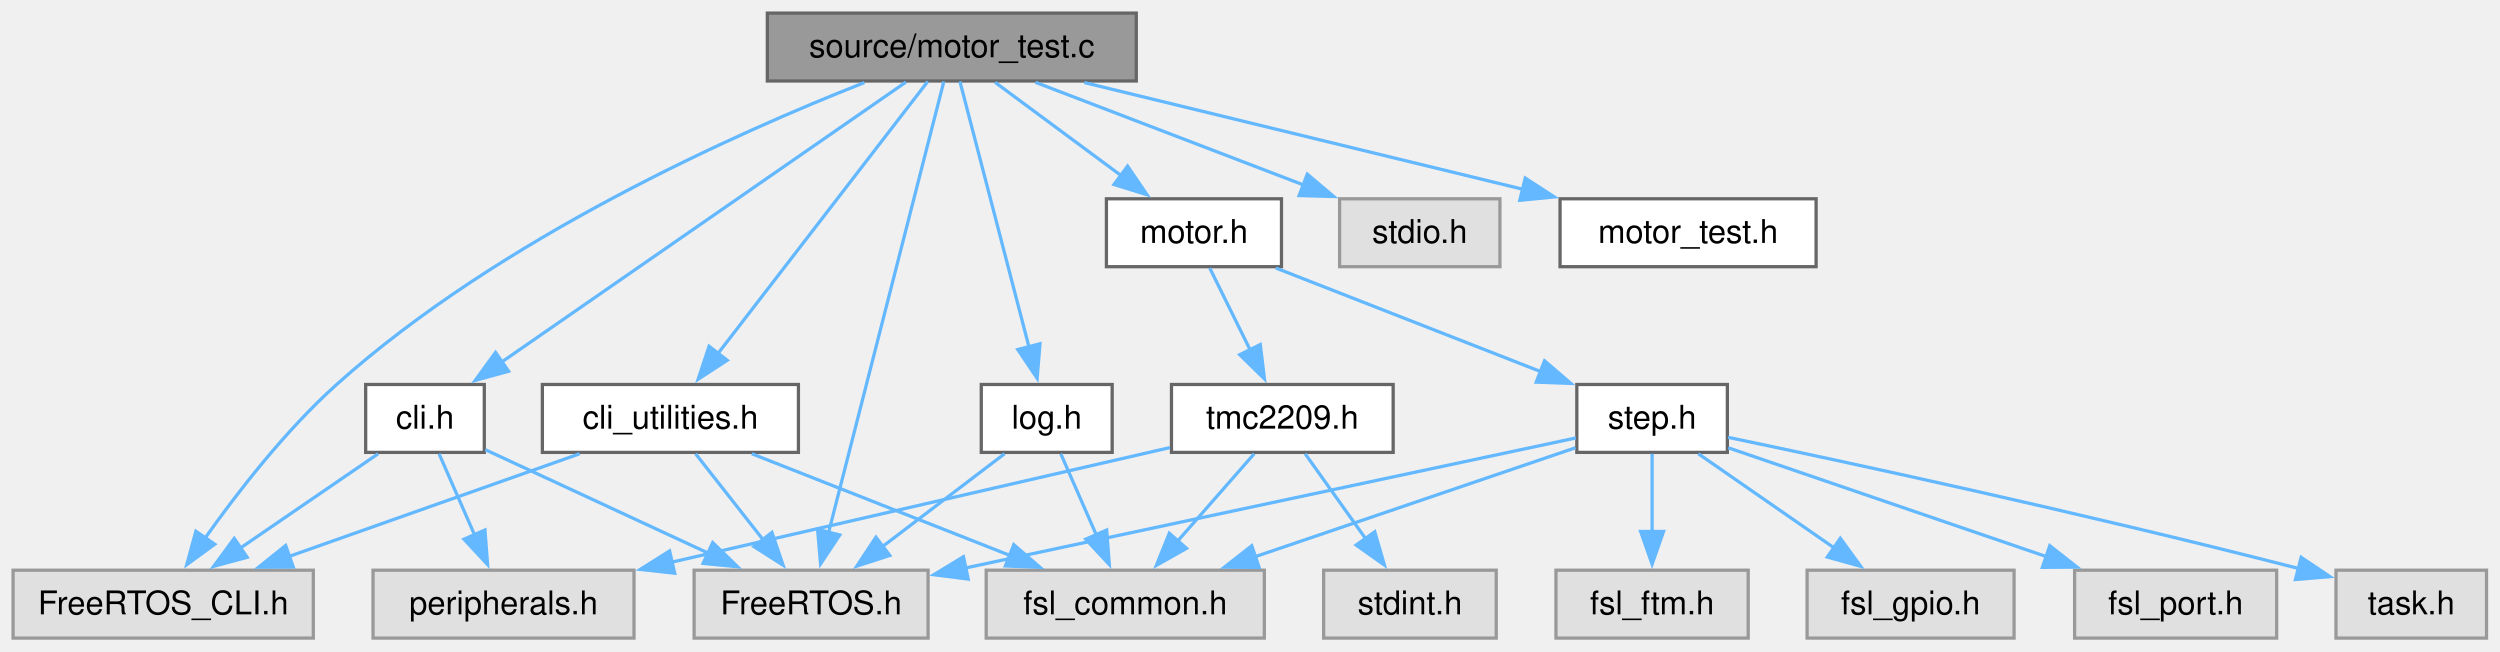
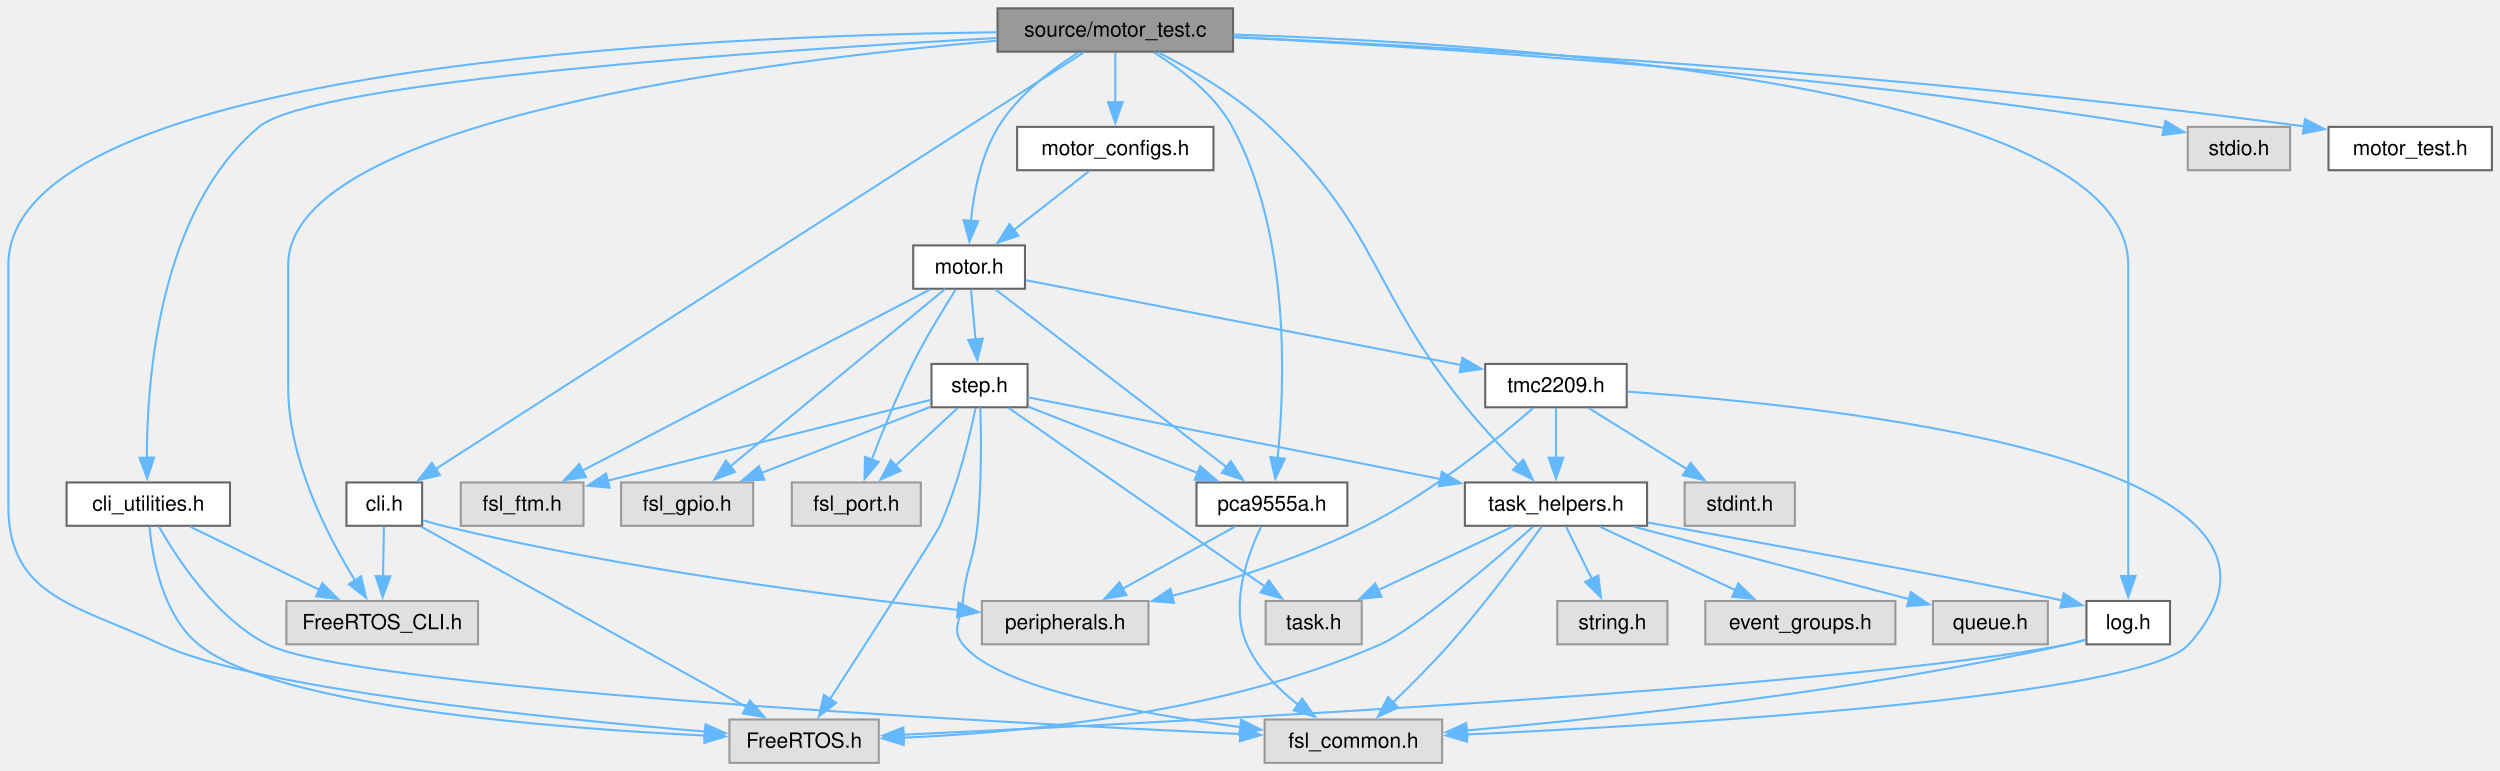
- <svg xmlns="http://www.w3.org/2000/svg" xmlns:xlink="http://www.w3.org/1999/xlink" width="764pt" height="199pt" viewBox="0.00 0.00 764.00 199.00">
-   <g id="graph0" class="graph" transform="scale(1 1) rotate(0) translate(4 195)">
+ <svg xmlns="http://www.w3.org/2000/svg" xmlns:xlink="http://www.w3.org/1999/xlink" width="1197pt" height="369pt" viewBox="0.00 0.00 1197.00 369.00">
+   <g id="graph0" class="graph" transform="scale(1 1) rotate(0) translate(4 365.25)">
    <g id="Node000001" class="node">
      <g id="a_Node000001">
        <a xlink:title=" ">
-           <polygon fill="#999999" stroke="#666666" points="343.25,-191 230.5,-191 230.5,-170.25 343.25,-170.25 343.25,-191" />
-           <text xml:space="preserve" text-anchor="middle" x="286.88" y="-177.5" font-family="Helvetica,sans-Serif" font-size="10.00">source/motor_test.c</text>
+           <polygon fill="#999999" stroke="#666666" points="586.38,-361.25 473.62,-361.25 473.62,-340.5 586.38,-340.5 586.38,-361.25" />
+           <text xml:space="preserve" text-anchor="middle" x="530" y="-347.75" font-family="Helvetica,sans-Serif" font-size="10.00">source/motor_test.c</text>
        </a>
      </g>
    </g>
    <g id="Node000002" class="node">
      <g id="a_Node000002">
        <a xlink:title=" ">
-           <polygon fill="#e0e0e0" stroke="#999999" points="279.62,-20.75 208.12,-20.75 208.12,0 279.62,0 279.62,-20.75" />
-           <text xml:space="preserve" text-anchor="middle" x="243.88" y="-7.25" font-family="Helvetica,sans-Serif" font-size="10.00">FreeRTOS.h</text>
+           <polygon fill="#e0e0e0" stroke="#999999" points="416.75,-20.75 345.25,-20.75 345.25,0 416.75,0 416.75,-20.75" />
+           <text xml:space="preserve" text-anchor="middle" x="381" y="-7.25" font-family="Helvetica,sans-Serif" font-size="10.00">FreeRTOS.h</text>
        </a>
      </g>
    </g>
    <g id="edge1_Node000001_Node000002" class="edge">
      <g id="a_edge1_Node000001_Node000002">
        <a xlink:title=" ">
-           <path fill="none" stroke="#63b8ff" d="M284.44,-170.1C277.67,-143.62 258.52,-68.68 249.16,-32.05" />
-           <polygon fill="#63b8ff" stroke="#63b8ff" points="252.63,-31.51 246.77,-22.68 245.85,-33.24 252.63,-31.51" />
+           <path fill="none" stroke="#63b8ff" d="M473.28,-349.81C336.56,-348.14 0,-334.28 0,-238.38 0,-238.38 0,-238.38 0,-122.88 0,-79.1 33.41,-75.44 73,-56.75 118.23,-35.39 259.07,-21.2 333.62,-14.97" />
+           <polygon fill="#63b8ff" stroke="#63b8ff" points="333.8,-18.47 343.48,-14.17 333.23,-11.49 333.8,-18.47" />
        </a>
      </g>
    </g>
    <g id="Node000003" class="node">
      <g id="a_Node000003">
        <a xlink:title=" ">
-           <polygon fill="#e0e0e0" stroke="#999999" points="91.75,-20.75 0,-20.75 0,0 91.75,0 91.75,-20.75" />
-           <text xml:space="preserve" text-anchor="middle" x="45.88" y="-7.25" font-family="Helvetica,sans-Serif" font-size="10.00">FreeRTOS_CLI.h</text>
+           <polygon fill="#e0e0e0" stroke="#999999" points="224.88,-77.5 133.12,-77.5 133.12,-56.75 224.88,-56.75 224.88,-77.5" />
+           <text xml:space="preserve" text-anchor="middle" x="179" y="-64" font-family="Helvetica,sans-Serif" font-size="10.00">FreeRTOS_CLI.h</text>
        </a>
      </g>
    </g>
    <g id="edge2_Node000001_Node000003" class="edge">
      <g id="a_edge2_Node000001_Node000003">
        <a xlink:title=" ">
-           <path fill="none" stroke="#63b8ff" d="M260.16,-169.77C221.36,-154.5 148.63,-122.15 98.88,-77.5 83.19,-63.43 68.47,-44.4 58.54,-30.37" />
-           <polygon fill="#63b8ff" stroke="#63b8ff" points="61.62,-28.68 53.07,-22.43 55.86,-32.65 61.62,-28.68" />
+           <path fill="none" stroke="#63b8ff" d="M473.26,-345.76C363.77,-336.26 134,-308.01 134,-238.38 134,-238.38 134,-238.38 134,-179.62 134,-145.16 152.72,-108.77 166.01,-87.28" />
+           <polygon fill="#63b8ff" stroke="#63b8ff" points="168.86,-89.31 171.34,-79.01 162.98,-85.52 168.86,-89.31" />
        </a>
      </g>
    </g>
    <g id="Node000004" class="node">
      <g id="a_Node000004">
        <a xlink:href="cli_8h.html" target="_top" xlink:title=" ">
-           <polygon fill="white" stroke="#666666" points="144,-77.5 107.75,-77.5 107.75,-56.75 144,-56.75 144,-77.5" />
-           <text xml:space="preserve" text-anchor="middle" x="125.88" y="-64" font-family="Helvetica,sans-Serif" font-size="10.00">cli.h</text>
+           <polygon fill="white" stroke="#666666" points="198.12,-134.25 161.88,-134.25 161.88,-113.5 198.12,-113.5 198.12,-134.25" />
+           <text xml:space="preserve" text-anchor="middle" x="180" y="-120.75" font-family="Helvetica,sans-Serif" font-size="10.00">cli.h</text>
        </a>
      </g>
    </g>
    <g id="edge3_Node000001_Node000004" class="edge">
      <g id="a_edge3_Node000001_Node000004">
        <a xlink:title=" ">
-           <path fill="none" stroke="#63b8ff" d="M272.87,-169.93C245.16,-150.73 183.08,-107.74 149.13,-84.23" />
-           <polygon fill="#63b8ff" stroke="#63b8ff" points="151.42,-81.56 141.21,-78.74 147.44,-87.31 151.42,-81.56" />
+           <path fill="none" stroke="#63b8ff" d="M514.96,-340.21C460.33,-305.08 272.01,-184.03 204.41,-140.56" />
+           <polygon fill="#63b8ff" stroke="#63b8ff" points="206.56,-137.79 196.26,-135.33 202.78,-143.68 206.56,-137.79" />
        </a>
      </g>
    </g>
    <g id="Node000006" class="node">
      <g id="a_Node000006">
        <a xlink:href="cli__utilities_8h.html" target="_top" xlink:title=" ">
-           <polygon fill="white" stroke="#666666" points="240,-77.5 161.75,-77.5 161.75,-56.75 240,-56.75 240,-77.5" />
-           <text xml:space="preserve" text-anchor="middle" x="200.88" y="-64" font-family="Helvetica,sans-Serif" font-size="10.00">cli_utilities.h</text>
+           <polygon fill="white" stroke="#666666" points="106.12,-134.25 27.88,-134.25 27.88,-113.5 106.12,-113.5 106.12,-134.25" />
+           <text xml:space="preserve" text-anchor="middle" x="67" y="-120.75" font-family="Helvetica,sans-Serif" font-size="10.00">cli_utilities.h</text>
        </a>
      </g>
    </g>
    <g id="edge7_Node000001_Node000006" class="edge">
      <g id="a_edge7_Node000001_Node000006">
        <a xlink:title=" ">
-           <path fill="none" stroke="#63b8ff" d="M279.54,-170.12C265.33,-151.7 233.82,-110.84 215.28,-86.8" />
-           <polygon fill="#63b8ff" stroke="#63b8ff" points="218.24,-84.9 209.36,-79.12 212.69,-89.18 218.24,-84.9" />
+           <path fill="none" stroke="#63b8ff" d="M473.37,-347.06C367.21,-341.28 146.56,-326.74 120,-304.5 72.4,-264.64 66.32,-184.31 66.31,-146.05" />
+           <polygon fill="#63b8ff" stroke="#63b8ff" points="69.8,-146.18 66.46,-136.13 62.81,-146.07 69.8,-146.18" />
        </a>
      </g>
    </g>
    <g id="Node000008" class="node">
      <g id="a_Node000008">
        <a xlink:href="log_8h.html" target="_top" xlink:title=" ">
-           <polygon fill="white" stroke="#666666" points="335.88,-77.5 295.88,-77.5 295.88,-56.75 335.88,-56.75 335.88,-77.5" />
-           <text xml:space="preserve" text-anchor="middle" x="315.88" y="-64" font-family="Helvetica,sans-Serif" font-size="10.00">log.h</text>
+           <polygon fill="white" stroke="#666666" points="1035,-77.5 995,-77.5 995,-56.75 1035,-56.75 1035,-77.5" />
+           <text xml:space="preserve" text-anchor="middle" x="1015" y="-64" font-family="Helvetica,sans-Serif" font-size="10.00">log.h</text>
        </a>
      </g>
    </g>
    <g id="edge11_Node000001_Node000008" class="edge">
      <g id="a_edge11_Node000001_Node000008">
        <a xlink:title=" ">
-           <path fill="none" stroke="#63b8ff" d="M289.35,-170.12C294.01,-152.19 304.2,-113 310.51,-88.76" />
-           <polygon fill="#63b8ff" stroke="#63b8ff" points="313.82,-89.95 312.95,-79.39 307.04,-88.19 313.82,-89.95" />
+           <path fill="none" stroke="#63b8ff" d="M586.58,-348.7C714.52,-344.52 1015,-325.42 1015,-238.38 1015,-238.38 1015,-238.38 1015,-179.62 1015,-148.23 1015,-111.87 1015,-89.43" />
+           <polygon fill="#63b8ff" stroke="#63b8ff" points="1018.5,-89.48 1015,-79.48 1011.5,-89.48 1018.5,-89.48" />
        </a>
      </g>
    </g>
    <g id="Node000009" class="node">
      <g id="a_Node000009">
        <a xlink:title=" ">
-           <polygon fill="#e0e0e0" stroke="#999999" points="454.38,-134.25 405.38,-134.25 405.38,-113.5 454.38,-113.5 454.38,-134.25" />
-           <text xml:space="preserve" text-anchor="middle" x="429.88" y="-120.75" font-family="Helvetica,sans-Serif" font-size="10.00">stdio.h</text>
+           <polygon fill="#e0e0e0" stroke="#999999" points="1092.5,-304.5 1043.5,-304.5 1043.5,-283.75 1092.5,-283.75 1092.5,-304.5" />
+           <text xml:space="preserve" text-anchor="middle" x="1068" y="-291" font-family="Helvetica,sans-Serif" font-size="10.00">stdio.h</text>
        </a>
      </g>
    </g>
    <g id="edge14_Node000001_Node000009" class="edge">
      <g id="a_edge14_Node000001_Node000009">
        <a xlink:title=" ">
-           <path fill="none" stroke="#63b8ff" d="M312.44,-169.84C335.25,-161.1 368.89,-148.23 394.32,-138.49" />
-           <polygon fill="#63b8ff" stroke="#63b8ff" points="395.51,-141.78 403.6,-134.94 393.01,-135.24 395.51,-141.78" />
+           <path fill="none" stroke="#63b8ff" d="M586.84,-347.4C679.81,-342.74 870,-330.7 1029,-304.5 1030.02,-304.33 1031.06,-304.15 1032.1,-303.96" />
+           <polygon fill="#63b8ff" stroke="#63b8ff" points="1032.79,-307.39 1041.87,-301.93 1031.37,-300.54 1032.79,-307.39" />
        </a>
      </g>
    </g>
    <g id="Node000010" class="node">
      <g id="a_Node000010">
        <a xlink:href="motor_8h.html" target="_top" xlink:title=" ">
-           <polygon fill="white" stroke="#666666" points="387.62,-134.25 334.12,-134.25 334.12,-113.5 387.62,-113.5 387.62,-134.25" />
-           <text xml:space="preserve" text-anchor="middle" x="360.88" y="-120.75" font-family="Helvetica,sans-Serif" font-size="10.00">motor.h</text>
+           <polygon fill="white" stroke="#666666" points="486.75,-247.75 433.25,-247.75 433.25,-227 486.75,-227 486.75,-247.75" />
+           <text xml:space="preserve" text-anchor="middle" x="460" y="-234.25" font-family="Helvetica,sans-Serif" font-size="10.00">motor.h</text>
        </a>
      </g>
    </g>
    <g id="edge15_Node000001_Node000010" class="edge">
      <g id="a_edge15_Node000001_Node000010">
        <a xlink:title=" ">
-           <path fill="none" stroke="#63b8ff" d="M300.1,-169.84C310.84,-161.9 326.2,-150.53 338.79,-141.21" />
-           <polygon fill="#63b8ff" stroke="#63b8ff" points="340.59,-144.24 346.54,-135.48 336.42,-138.61 340.59,-144.24" />
-         </a>
-       </g>
-     </g>
-     <g id="Node000018" class="node">
-       <g id="a_Node000018">
+           <path fill="none" stroke="#63b8ff" d="M512.36,-340.08C499.72,-332.13 483.34,-319.76 474,-304.5 465.65,-290.86 462.22,-273 460.84,-259.28" />
+           <polygon fill="#63b8ff" stroke="#63b8ff" points="464.36,-259.33 460.17,-249.6 457.37,-259.82 464.36,-259.33" />
+         </a>
+       </g>
+     </g>
+     <g id="Node000016" class="node">
+       <g id="a_Node000016">
+         <a xlink:href="task__helpers_8h.html" target="_top" xlink:title=" ">
+           <polygon fill="white" stroke="#666666" points="784.62,-134.25 697.38,-134.25 697.38,-113.5 784.62,-113.5 784.62,-134.25" />
+           <text xml:space="preserve" text-anchor="middle" x="741" y="-120.75" font-family="Helvetica,sans-Serif" font-size="10.00">task_helpers.h</text>
+         </a>
+       </g>
+     </g>
+     <g id="edge44_Node000001_Node000016" class="edge">
+       <g id="a_edge44_Node000001_Node000016">
+         <a xlink:title=" ">
+           <path fill="none" stroke="#63b8ff" d="M550.7,-340.13C566.46,-332.04 588.09,-319.47 604,-304.5 657.05,-254.58 651.93,-226.67 698,-170.25 705.76,-160.74 715.06,-150.78 723.02,-142.62" />
+           <polygon fill="#63b8ff" stroke="#63b8ff" points="725.37,-145.22 729.93,-135.65 720.4,-140.29 725.37,-145.22" />
+         </a>
+       </g>
+     </g>
+     <g id="Node000020" class="node">
+       <g id="a_Node000020">
+         <a xlink:href="pca9555a_8h.html" target="_top" xlink:title=" ">
+           <polygon fill="white" stroke="#666666" points="641.12,-134.25 568.88,-134.25 568.88,-113.5 641.12,-113.5 641.12,-134.25" />
+           <text xml:space="preserve" text-anchor="middle" x="605" y="-120.75" font-family="Helvetica,sans-Serif" font-size="10.00">pca9555a.h</text>
+         </a>
+       </g>
+     </g>
+     <g id="edge45_Node000001_Node000020" class="edge">
+       <g id="a_edge45_Node000001_Node000020">
+         <a xlink:title=" ">
+           <path fill="none" stroke="#63b8ff" d="M548.65,-340.02C561.45,-332.19 577.58,-320 586,-304.5 614,-252.96 611.23,-180.85 607.7,-145.74" />
+           <polygon fill="#63b8ff" stroke="#63b8ff" points="611.21,-145.63 606.6,-136.09 604.26,-146.42 611.21,-145.63" />
+         </a>
+       </g>
+     </g>
+     <g id="Node000023" class="node">
+       <g id="a_Node000023">
        <a xlink:href="motor__test_8h.html" target="_top" xlink:title=" ">
-           <polygon fill="white" stroke="#666666" points="551,-134.25 472.75,-134.25 472.75,-113.5 551,-113.5 551,-134.25" />
-           <text xml:space="preserve" text-anchor="middle" x="511.88" y="-120.75" font-family="Helvetica,sans-Serif" font-size="10.00">motor_test.h</text>
-         </a>
-       </g>
-     </g>
-     <g id="edge27_Node000001_Node000018" class="edge">
-       <g id="a_edge27_Node000001_Node000018">
-         <a xlink:title=" ">
-           <path fill="none" stroke="#63b8ff" d="M327.36,-169.77C364.95,-160.63 421.03,-146.98 461.5,-137.13" />
-           <polygon fill="#63b8ff" stroke="#63b8ff" points="462.11,-140.59 471,-134.82 460.45,-133.79 462.11,-140.59" />
+           <polygon fill="white" stroke="#666666" points="1189.12,-304.5 1110.88,-304.5 1110.88,-283.75 1189.12,-283.75 1189.12,-304.5" />
+           <text xml:space="preserve" text-anchor="middle" x="1150" y="-291" font-family="Helvetica,sans-Serif" font-size="10.00">motor_test.h</text>
+         </a>
+       </g>
+     </g>
+     <g id="edge43_Node000001_Node000023" class="edge">
+       <g id="a_edge43_Node000001_Node000023">
+         <a xlink:title=" ">
+           <path fill="none" stroke="#63b8ff" d="M586.65,-347.52C687.67,-342.85 905.72,-330.68 1099.26,-304.73" />
+           <polygon fill="#63b8ff" stroke="#63b8ff" points="1099.57,-308.23 1109.01,-303.41 1098.63,-301.29 1099.57,-308.23" />
+         </a>
+       </g>
+     </g>
+     <g id="Node000024" class="node">
+       <g id="a_Node000024">
+         <a xlink:href="motor__configs_8h.html" target="_top" xlink:title=" ">
+           <polygon fill="white" stroke="#666666" points="577,-304.5 483,-304.5 483,-283.75 577,-283.75 577,-304.5" />
+           <text xml:space="preserve" text-anchor="middle" x="530" y="-291" font-family="Helvetica,sans-Serif" font-size="10.00">motor_configs.h</text>
+         </a>
+       </g>
+     </g>
+     <g id="edge46_Node000001_Node000024" class="edge">
+       <g id="a_edge46_Node000001_Node000024">
+         <a xlink:title=" ">
+           <path fill="none" stroke="#63b8ff" d="M530,-340.09C530,-333.47 530,-324.47 530,-316.27" />
+           <polygon fill="#63b8ff" stroke="#63b8ff" points="533.5,-316.34 530,-306.34 526.5,-316.34 533.5,-316.34" />
        </a>
      </g>
    </g>
    <g id="edge4_Node000004_Node000002" class="edge">
      <g id="a_edge4_Node000004_Node000002">
        <a xlink:title=" ">
-           <path fill="none" stroke="#63b8ff" d="M144.31,-57.57C162.5,-49.13 190.66,-36.07 212.39,-25.98" />
-           <polygon fill="#63b8ff" stroke="#63b8ff" points="213.81,-29.18 221.41,-21.8 210.86,-22.83 213.81,-29.18" />
+           <path fill="none" stroke="#63b8ff" d="M197.49,-113.18C232.53,-93.74 311.59,-49.88 353.58,-26.58" />
+           <polygon fill="#63b8ff" stroke="#63b8ff" points="355.04,-29.78 362.09,-21.87 351.65,-23.66 355.04,-29.78" />
        </a>
      </g>
    </g>
    <g id="edge5_Node000004_Node000003" class="edge">
      <g id="a_edge5_Node000004_Node000003">
        <a xlink:title=" ">
-           <path fill="none" stroke="#63b8ff" d="M111.57,-56.34C99.86,-48.32 83.04,-36.81 69.35,-27.44" />
-           <polygon fill="#63b8ff" stroke="#63b8ff" points="71.53,-24.69 61.3,-21.93 67.58,-30.47 71.53,-24.69" />
+           <path fill="none" stroke="#63b8ff" d="M179.82,-113.09C179.7,-106.47 179.54,-97.47 179.39,-89.27" />
+           <polygon fill="#63b8ff" stroke="#63b8ff" points="182.89,-89.28 179.2,-79.34 175.89,-89.4 182.89,-89.28" />
        </a>
      </g>
    </g>
    <g id="Node000005" class="node">
      <g id="a_Node000005">
        <a xlink:title=" ">
-           <polygon fill="#e0e0e0" stroke="#999999" points="189.75,-20.75 110,-20.75 110,0 189.75,0 189.75,-20.75" />
-           <text xml:space="preserve" text-anchor="middle" x="149.88" y="-7.25" font-family="Helvetica,sans-Serif" font-size="10.00">peripherals.h</text>
+           <polygon fill="#e0e0e0" stroke="#999999" points="545.88,-77.5 466.12,-77.5 466.12,-56.75 545.88,-56.75 545.88,-77.5" />
+           <text xml:space="preserve" text-anchor="middle" x="506" y="-64" font-family="Helvetica,sans-Serif" font-size="10.00">peripherals.h</text>
        </a>
      </g>
    </g>
    <g id="edge6_Node000004_Node000005" class="edge">
      <g id="a_edge6_Node000004_Node000005">
        <a xlink:title=" ">
-           <path fill="none" stroke="#63b8ff" d="M130.17,-56.34C133.2,-49.41 137.38,-39.87 141.11,-31.36" />
-           <polygon fill="#63b8ff" stroke="#63b8ff" points="144.2,-33.03 145.01,-22.46 137.79,-30.22 144.2,-33.03" />
+           <path fill="none" stroke="#63b8ff" d="M198.55,-116.17C201.68,-115.18 204.91,-114.25 208,-113.5 293.36,-92.87 394.86,-79.79 454.66,-73.23" />
+           <polygon fill="#63b8ff" stroke="#63b8ff" points="454.98,-76.71 464.55,-72.16 454.23,-69.75 454.98,-76.71" />
        </a>
      </g>
    </g>
    <g id="edge8_Node000006_Node000002" class="edge">
      <g id="a_edge8_Node000006_Node000002">
        <a xlink:title=" ">
-           <path fill="none" stroke="#63b8ff" d="M208.56,-56.34C214.31,-49.02 222.34,-38.79 229.29,-29.94" />
-           <polygon fill="#63b8ff" stroke="#63b8ff" points="231.9,-32.3 235.32,-22.27 226.39,-27.97 231.9,-32.3" />
+           <path fill="none" stroke="#63b8ff" d="M67.56,-113.04C68.95,-98.34 73.84,-70.88 91,-56.75 127.22,-26.92 261.39,-16.53 333.85,-13.04" />
+           <polygon fill="#63b8ff" stroke="#63b8ff" points="333.58,-16.56 343.41,-12.61 333.26,-9.57 333.58,-16.56" />
        </a>
      </g>
    </g>
    <g id="edge9_Node000006_Node000003" class="edge">
      <g id="a_edge9_Node000006_Node000003">
        <a xlink:title=" ">
-           <path fill="none" stroke="#63b8ff" d="M173.16,-56.34C148.44,-47.61 112,-34.73 84.44,-25" />
-           <polygon fill="#63b8ff" stroke="#63b8ff" points="85.63,-21.71 75.03,-21.67 83.3,-28.31 85.63,-21.71" />
+           <path fill="none" stroke="#63b8ff" d="M87.02,-113.09C104.22,-104.68 129.28,-92.43 148.9,-82.84" />
+           <polygon fill="#63b8ff" stroke="#63b8ff" points="150.34,-86.03 157.79,-78.49 147.27,-79.74 150.34,-86.03" />
        </a>
      </g>
    </g>
    <g id="Node000007" class="node">
      <g id="a_Node000007">
        <a xlink:title=" ">
-           <polygon fill="#e0e0e0" stroke="#999999" points="382.38,-20.75 297.38,-20.75 297.38,0 382.38,0 382.38,-20.75" />
-           <text xml:space="preserve" text-anchor="middle" x="339.88" y="-7.25" font-family="Helvetica,sans-Serif" font-size="10.00">fsl_common.h</text>
+           <polygon fill="#e0e0e0" stroke="#999999" points="686.5,-20.75 601.5,-20.75 601.5,0 686.5,0 686.5,-20.75" />
+           <text xml:space="preserve" text-anchor="middle" x="644" y="-7.25" font-family="Helvetica,sans-Serif" font-size="10.00">fsl_common.h</text>
        </a>
      </g>
    </g>
    <g id="edge10_Node000006_Node000007" class="edge">
      <g id="a_edge10_Node000006_Node000007">
        <a xlink:title=" ">
-           <path fill="none" stroke="#63b8ff" d="M225.73,-56.34C247.76,-47.66 280.19,-34.88 304.86,-25.17" />
-           <polygon fill="#63b8ff" stroke="#63b8ff" points="305.81,-28.55 313.83,-21.63 303.24,-22.04 305.81,-28.55" />
+           <path fill="none" stroke="#63b8ff" d="M72.1,-113.14C80.59,-98.06 99.18,-69.46 124,-56.75 164.77,-35.87 465.51,-19.67 590.13,-13.78" />
+           <polygon fill="#63b8ff" stroke="#63b8ff" points="589.94,-17.29 599.77,-13.33 589.61,-10.3 589.94,-17.29" />
        </a>
      </g>
    </g>
    <g id="edge12_Node000008_Node000002" class="edge">
      <g id="a_edge12_Node000008_Node000002">
        <a xlink:title=" ">
-           <path fill="none" stroke="#63b8ff" d="M303,-56.34C292.66,-48.47 277.91,-37.25 265.72,-27.99" />
-           <polygon fill="#63b8ff" stroke="#63b8ff" points="267.92,-25.26 257.84,-21.99 263.68,-30.83 267.92,-25.26" />
+           <path fill="none" stroke="#63b8ff" d="M994.56,-58.85C991.72,-58.04 988.8,-57.3 986,-56.75 879.36,-35.82 551.57,-19.15 428.42,-13.47" />
+           <polygon fill="#63b8ff" stroke="#63b8ff" points="428.82,-9.99 418.67,-13.03 428.5,-16.98 428.82,-9.99" />
        </a>
      </g>
    </g>
    <g id="edge13_Node000008_Node000007" class="edge">
      <g id="a_edge13_Node000008_Node000007">
        <a xlink:title=" ">
-           <path fill="none" stroke="#63b8ff" d="M320.17,-56.34C323.2,-49.41 327.38,-39.87 331.11,-31.36" />
-           <polygon fill="#63b8ff" stroke="#63b8ff" points="334.2,-33.03 335.01,-22.46 327.79,-30.22 334.2,-33.03" />
+           <path fill="none" stroke="#63b8ff" d="M994.53,-59C991.69,-58.16 988.79,-57.38 986,-56.75 885.63,-34.06 765.94,-21.39 698.07,-15.51" />
+           <polygon fill="#63b8ff" stroke="#63b8ff" points="698.59,-12.04 688.33,-14.68 698,-19.02 698.59,-12.04" />
        </a>
      </g>
    </g>
    <g id="Node000011" class="node">
      <g id="a_Node000011">
        <a xlink:href="step_8h.html" target="_top" xlink:title=" ">
-           <polygon fill="white" stroke="#666666" points="523.88,-77.5 477.88,-77.5 477.88,-56.75 523.88,-56.75 523.88,-77.5" />
-           <text xml:space="preserve" text-anchor="middle" x="500.88" y="-64" font-family="Helvetica,sans-Serif" font-size="10.00">step.h</text>
+           <polygon fill="white" stroke="#666666" points="488,-191 442,-191 442,-170.25 488,-170.25 488,-191" />
+           <text xml:space="preserve" text-anchor="middle" x="465" y="-177.5" font-family="Helvetica,sans-Serif" font-size="10.00">step.h</text>
        </a>
      </g>
    </g>
    <g id="edge16_Node000010_Node000011" class="edge">
      <g id="a_edge16_Node000010_Node000011">
        <a xlink:title=" ">
-           <path fill="none" stroke="#63b8ff" d="M385.9,-113.09C408.51,-104.25 441.98,-91.16 466.98,-81.38" />
-           <polygon fill="#63b8ff" stroke="#63b8ff" points="468.01,-84.74 476.05,-77.83 465.46,-78.22 468.01,-84.74" />
-         </a>
-       </g>
-     </g>
-     <g id="Node000016" class="node">
-       <g id="a_Node000016">
+           <path fill="none" stroke="#63b8ff" d="M460.89,-226.59C461.5,-219.97 462.32,-210.97 463.07,-202.77" />
+           <polygon fill="#63b8ff" stroke="#63b8ff" points="466.55,-203.11 463.98,-192.84 459.58,-202.48 466.55,-203.11" />
+         </a>
+       </g>
+     </g>
+     <g id="Node000013" class="node">
+       <g id="a_Node000013">
+         <a xlink:title=" ">
+           <polygon fill="#e0e0e0" stroke="#999999" points="275.38,-134.25 216.62,-134.25 216.62,-113.5 275.38,-113.5 275.38,-134.25" />
+           <text xml:space="preserve" text-anchor="middle" x="246" y="-120.75" font-family="Helvetica,sans-Serif" font-size="10.00">fsl_ftm.h</text>
+         </a>
+       </g>
+     </g>
+     <g id="edge39_Node000010_Node000013" class="edge">
+       <g id="a_edge39_Node000010_Node000013">
+         <a xlink:title=" ">
+           <path fill="none" stroke="#63b8ff" d="M441.38,-226.68C403.99,-207.19 319.54,-163.19 274.91,-139.94" />
+           <polygon fill="#63b8ff" stroke="#63b8ff" points="276.55,-136.85 266.07,-135.33 273.32,-143.06 276.55,-136.85" />
+         </a>
+       </g>
+     </g>
+     <g id="Node000014" class="node">
+       <g id="a_Node000014">
+         <a xlink:title=" ">
+           <polygon fill="#e0e0e0" stroke="#999999" points="356.62,-134.25 293.38,-134.25 293.38,-113.5 356.62,-113.5 356.62,-134.25" />
+           <text xml:space="preserve" text-anchor="middle" x="325" y="-120.75" font-family="Helvetica,sans-Serif" font-size="10.00">fsl_gpio.h</text>
+         </a>
+       </g>
+     </g>
+     <g id="edge40_Node000010_Node000014" class="edge">
+       <g id="a_edge40_Node000010_Node000014">
+         <a xlink:title=" ">
+           <path fill="none" stroke="#63b8ff" d="M448.49,-226.87C425.69,-208.04 374.5,-165.76 345.7,-141.97" />
+           <polygon fill="#63b8ff" stroke="#63b8ff" points="347.97,-139.31 338.03,-135.64 343.51,-144.71 347.97,-139.31" />
+         </a>
+       </g>
+     </g>
+     <g id="Node000015" class="node">
+       <g id="a_Node000015">
+         <a xlink:title=" ">
+           <polygon fill="#e0e0e0" stroke="#999999" points="436.88,-134.25 375.12,-134.25 375.12,-113.5 436.88,-113.5 436.88,-134.25" />
+           <text xml:space="preserve" text-anchor="middle" x="406" y="-120.75" font-family="Helvetica,sans-Serif" font-size="10.00">fsl_port.h</text>
+         </a>
+       </g>
+     </g>
+     <g id="edge41_Node000010_Node000015" class="edge">
+       <g id="a_edge41_Node000010_Node000015">
+         <a xlink:title=" ">
+           <path fill="none" stroke="#63b8ff" d="M453.55,-226.52C447.79,-217.49 439.3,-203.64 433,-191 425.55,-176.04 418.46,-158.51 413.42,-145.26" />
+           <polygon fill="#63b8ff" stroke="#63b8ff" points="416.71,-144.06 409.94,-135.91 410.15,-146.5 416.71,-144.06" />
+         </a>
+       </g>
+     </g>
+     <g id="edge42_Node000010_Node000020" class="edge">
+       <g id="a_edge42_Node000010_Node000020">
+         <a xlink:title=" ">
+           <path fill="none" stroke="#63b8ff" d="M472.61,-226.68C497.36,-207.65 552.52,-165.23 583.26,-141.59" />
+           <polygon fill="#63b8ff" stroke="#63b8ff" points="585.32,-144.42 591.11,-135.55 581.05,-138.88 585.32,-144.42" />
+         </a>
+       </g>
+     </g>
+     <g id="Node000021" class="node">
+       <g id="a_Node000021">
        <a xlink:href="tmc2209_8h.html" target="_top" xlink:title=" ">
-           <polygon fill="white" stroke="#666666" points="421.75,-77.5 354,-77.5 354,-56.75 421.75,-56.75 421.75,-77.5" />
-           <text xml:space="preserve" text-anchor="middle" x="387.88" y="-64" font-family="Helvetica,sans-Serif" font-size="10.00">tmc2209.h</text>
-         </a>
-       </g>
-     </g>
-     <g id="edge23_Node000010_Node000016" class="edge">
-       <g id="a_edge23_Node000010_Node000016">
-         <a xlink:title=" ">
-           <path fill="none" stroke="#63b8ff" d="M365.7,-113.09C369.12,-106.16 373.82,-96.62 378.02,-88.11" />
-           <polygon fill="#63b8ff" stroke="#63b8ff" points="381.14,-89.7 382.42,-79.19 374.86,-86.61 381.14,-89.7" />
+           <polygon fill="white" stroke="#666666" points="774.88,-191 707.12,-191 707.12,-170.25 774.88,-170.25 774.88,-191" />
+           <text xml:space="preserve" text-anchor="middle" x="741" y="-177.5" font-family="Helvetica,sans-Serif" font-size="10.00">tmc2209.h</text>
+         </a>
+       </g>
+     </g>
+     <g id="edge34_Node000010_Node000021" class="edge">
+       <g id="a_edge34_Node000010_Node000021">
+         <a xlink:title=" ">
+           <path fill="none" stroke="#63b8ff" d="M487.2,-231.08C535.49,-221.67 636.67,-201.95 695.65,-190.46" />
+           <polygon fill="#63b8ff" stroke="#63b8ff" points="696.22,-193.92 705.37,-188.57 694.88,-187.04 696.22,-193.92" />
        </a>
      </g>
    </g>
    <g id="edge17_Node000011_Node000002" class="edge">
      <g id="a_edge17_Node000011_Node000002">
        <a xlink:title=" ">
-           <path fill="none" stroke="#63b8ff" d="M477.61,-61.17C435.63,-52.22 346.4,-33.22 291.15,-21.45" />
-           <polygon fill="#63b8ff" stroke="#63b8ff" points="291.89,-18.03 281.38,-19.37 290.43,-24.87 291.89,-18.03" />
+           <path fill="none" stroke="#63b8ff" d="M463.12,-169.9C460.38,-156.73 454.64,-132.67 446,-113.5 444.03,-109.12 411.78,-59 393.46,-30.64" />
+           <polygon fill="#63b8ff" stroke="#63b8ff" points="396.41,-28.75 388.04,-22.25 390.53,-32.55 396.41,-28.75" />
        </a>
      </g>
    </g>
    <g id="edge19_Node000011_Node000007" class="edge">
      <g id="a_edge19_Node000011_Node000007">
        <a xlink:title=" ">
-           <path fill="none" stroke="#63b8ff" d="M477.46,-58.16C451.83,-49.45 410.29,-35.32 379.55,-24.87" />
-           <polygon fill="#63b8ff" stroke="#63b8ff" points="380.79,-21.59 370.19,-21.69 378.54,-28.22 380.79,-21.59" />
+           <path fill="none" stroke="#63b8ff" d="M465.38,-170.18C465.78,-157.32 466.09,-133.6 464,-113.5 462.31,-97.29 458.56,-93.72 457,-77.5 456.12,-68.32 451.3,-64 457,-56.75 473.33,-35.98 540.87,-23.55 590.11,-17.09" />
+           <polygon fill="#63b8ff" stroke="#63b8ff" points="590.26,-20.6 599.75,-15.88 589.39,-13.65 590.26,-20.6" />
        </a>
      </g>
    </g>
    <g id="Node000012" class="node">
      <g id="a_Node000012">
        <a xlink:title=" ">
-           <polygon fill="#e0e0e0" stroke="#999999" points="755.88,-20.75 709.88,-20.75 709.88,0 755.88,0 755.88,-20.75" />
-           <text xml:space="preserve" text-anchor="middle" x="732.88" y="-7.25" font-family="Helvetica,sans-Serif" font-size="10.00">task.h</text>
+           <polygon fill="#e0e0e0" stroke="#999999" points="648,-77.5 602,-77.5 602,-56.75 648,-56.75 648,-77.5" />
+           <text xml:space="preserve" text-anchor="middle" x="625" y="-64" font-family="Helvetica,sans-Serif" font-size="10.00">task.h</text>
        </a>
      </g>
    </g>
    <g id="edge18_Node000011_Node000012" class="edge">
      <g id="a_edge18_Node000011_Node000012">
        <a xlink:title=" ">
-           <path fill="none" stroke="#63b8ff" d="M524.08,-61.35C559.58,-53.94 629.69,-38.89 698.48,-21.26" />
-           <polygon fill="#63b8ff" stroke="#63b8ff" points="699.23,-24.68 708.04,-18.78 697.48,-17.9 699.23,-24.68" />
-         </a>
-       </g>
-     </g>
-     <g id="Node000013" class="node">
-       <g id="a_Node000013">
-         <a xlink:title=" ">
-           <polygon fill="#e0e0e0" stroke="#999999" points="530.25,-20.75 471.5,-20.75 471.5,0 530.25,0 530.25,-20.75" />
-           <text xml:space="preserve" text-anchor="middle" x="500.88" y="-7.25" font-family="Helvetica,sans-Serif" font-size="10.00">fsl_ftm.h</text>
+           <path fill="none" stroke="#63b8ff" d="M478.92,-169.93C506.46,-150.73 568.15,-107.74 601.89,-84.23" />
+           <polygon fill="#63b8ff" stroke="#63b8ff" points="603.55,-87.34 609.76,-78.75 599.55,-81.59 603.55,-87.34" />
        </a>
      </g>
    </g>
    <g id="edge20_Node000011_Node000013" class="edge">
      <g id="a_edge20_Node000011_Node000013">
        <a xlink:title=" ">
-           <path fill="none" stroke="#63b8ff" d="M500.88,-56.34C500.88,-49.72 500.88,-40.72 500.88,-32.52" />
-           <polygon fill="#63b8ff" stroke="#63b8ff" points="504.38,-32.59 500.88,-22.59 497.38,-32.59 504.38,-32.59" />
-         </a>
-       </g>
-     </g>
-     <g id="Node000014" class="node">
-       <g id="a_Node000014">
-         <a xlink:title=" ">
-           <polygon fill="#e0e0e0" stroke="#999999" points="611.5,-20.75 548.25,-20.75 548.25,0 611.5,0 611.5,-20.75" />
-           <text xml:space="preserve" text-anchor="middle" x="579.88" y="-7.25" font-family="Helvetica,sans-Serif" font-size="10.00">fsl_gpio.h</text>
+           <path fill="none" stroke="#63b8ff" d="M441.56,-173.77C404.64,-164.53 332.44,-146.48 286.85,-135.09" />
+           <polygon fill="#63b8ff" stroke="#63b8ff" points="287.89,-131.74 277.34,-132.71 286.19,-138.53 287.89,-131.74" />
        </a>
      </g>
    </g>
    <g id="edge21_Node000011_Node000014" class="edge">
      <g id="a_edge21_Node000011_Node000014">
        <a xlink:title=" ">
-           <path fill="none" stroke="#63b8ff" d="M515,-56.34C526.57,-48.32 543.18,-36.81 556.69,-27.44" />
-           <polygon fill="#63b8ff" stroke="#63b8ff" points="558.4,-30.51 564.63,-21.94 554.42,-24.76 558.4,-30.51" />
-         </a>
-       </g>
-     </g>
-     <g id="Node000015" class="node">
-       <g id="a_Node000015">
-         <a xlink:title=" ">
-           <polygon fill="#e0e0e0" stroke="#999999" points="691.75,-20.75 630,-20.75 630,0 691.75,0 691.75,-20.75" />
-           <text xml:space="preserve" text-anchor="middle" x="660.88" y="-7.25" font-family="Helvetica,sans-Serif" font-size="10.00">fsl_port.h</text>
+           <path fill="none" stroke="#63b8ff" d="M441.57,-170.46C419.46,-161.82 386.02,-148.74 360.61,-138.8" />
+           <polygon fill="#63b8ff" stroke="#63b8ff" points="361.92,-135.56 351.34,-135.17 359.38,-142.08 361.92,-135.56" />
        </a>
      </g>
    </g>
    <g id="edge22_Node000011_Node000015" class="edge">
      <g id="a_edge22_Node000011_Node000015">
        <a xlink:title=" ">
-           <path fill="none" stroke="#63b8ff" d="M524.14,-58.16C549.61,-49.45 590.9,-35.32 621.45,-24.87" />
-           <polygon fill="#63b8ff" stroke="#63b8ff" points="622.41,-28.24 630.74,-21.69 620.14,-21.61 622.41,-28.24" />
-         </a>
-       </g>
-     </g>
-     <g id="edge25_Node000016_Node000005" class="edge">
-       <g id="a_edge25_Node000016_Node000005">
-         <a xlink:title=" ">
-           <path fill="none" stroke="#63b8ff" d="M353.52,-58.22C313.56,-49.03 247.2,-33.76 201.14,-23.17" />
-           <polygon fill="#63b8ff" stroke="#63b8ff" points="202.19,-19.82 191.66,-20.99 200.63,-26.64 202.19,-19.82" />
-         </a>
-       </g>
-     </g>
-     <g id="edge24_Node000016_Node000007" class="edge">
-       <g id="a_edge24_Node000016_Node000007">
-         <a xlink:title=" ">
-           <path fill="none" stroke="#63b8ff" d="M379.29,-56.34C372.81,-48.94 363.72,-38.57 355.9,-29.66" />
-           <polygon fill="#63b8ff" stroke="#63b8ff" points="358.6,-27.43 349.38,-22.22 353.34,-32.04 358.6,-27.43" />
+           <path fill="none" stroke="#63b8ff" d="M454.45,-169.84C446.23,-162.21 434.6,-151.42 424.8,-142.32" />
+           <polygon fill="#63b8ff" stroke="#63b8ff" points="427.28,-139.84 417.57,-135.61 422.52,-144.98 427.28,-139.84" />
+         </a>
+       </g>
+     </g>
+     <g id="edge23_Node000011_Node000016" class="edge">
+       <g id="a_edge23_Node000011_Node000016">
+         <a xlink:title=" ">
+           <path fill="none" stroke="#63b8ff" d="M488.06,-175.05C531.2,-166.49 625.24,-147.84 685.71,-135.84" />
+           <polygon fill="#63b8ff" stroke="#63b8ff" points="686.35,-139.29 695.47,-133.91 684.98,-132.42 686.35,-139.29" />
+         </a>
+       </g>
+     </g>
+     <g id="edge31_Node000011_Node000020" class="edge">
+       <g id="a_edge31_Node000011_Node000020">
+         <a xlink:title=" ">
+           <path fill="none" stroke="#63b8ff" d="M488.43,-170.46C510.54,-161.82 543.98,-148.74 569.39,-138.8" />
+           <polygon fill="#63b8ff" stroke="#63b8ff" points="570.62,-142.08 578.66,-135.17 568.08,-135.56 570.62,-142.08" />
+         </a>
+       </g>
+     </g>
+     <g id="edge24_Node000016_Node000002" class="edge">
+       <g id="a_edge24_Node000016_Node000002">
+         <a xlink:title=" ">
+           <path fill="none" stroke="#63b8ff" d="M730.05,-113.11C711.19,-96.49 673.05,-63.82 657,-56.75 581.7,-23.58 485.16,-14.44 428.49,-12.05" />
+           <polygon fill="#63b8ff" stroke="#63b8ff" points="428.66,-8.56 418.54,-11.69 428.41,-15.55 428.66,-8.56" />
+         </a>
+       </g>
+     </g>
+     <g id="edge26_Node000016_Node000007" class="edge">
+       <g id="a_edge26_Node000016_Node000007">
+         <a xlink:title=" ">
+           <path fill="none" stroke="#63b8ff" d="M734.13,-113.14C724.68,-99.95 706.91,-75.86 690,-56.75 681.5,-47.15 671.42,-37.08 662.87,-28.87" />
+           <polygon fill="#63b8ff" stroke="#63b8ff" points="665.41,-26.45 655.73,-22.12 660.6,-31.54 665.41,-26.45" />
+         </a>
+       </g>
+     </g>
+     <g id="edge27_Node000016_Node000008" class="edge">
+       <g id="a_edge27_Node000016_Node000008">
+         <a xlink:title=" ">
+           <path fill="none" stroke="#63b8ff" d="M784.99,-115.05C843.56,-104.58 943.68,-86.53 983.47,-77.72" />
+           <polygon fill="#63b8ff" stroke="#63b8ff" points="984.1,-81.17 993.03,-75.46 982.49,-74.36 984.1,-81.17" />
+         </a>
+       </g>
+     </g>
+     <g id="edge25_Node000016_Node000012" class="edge">
+       <g id="a_edge25_Node000016_Node000012">
+         <a xlink:title=" ">
+           <path fill="none" stroke="#63b8ff" d="M720.26,-113.09C702.36,-104.64 676.26,-92.32 655.9,-82.71" />
+           <polygon fill="#63b8ff" stroke="#63b8ff" points="657.46,-79.58 646.93,-78.47 654.48,-85.91 657.46,-79.58" />
        </a>
      </g>
    </g>
    <g id="Node000017" class="node">
      <g id="a_Node000017">
        <a xlink:title=" ">
-           <polygon fill="#e0e0e0" stroke="#999999" points="453.25,-20.75 400.5,-20.75 400.5,0 453.25,0 453.25,-20.75" />
-           <text xml:space="preserve" text-anchor="middle" x="426.88" y="-7.25" font-family="Helvetica,sans-Serif" font-size="10.00">stdint.h</text>
-         </a>
-       </g>
-     </g>
-     <g id="edge26_Node000016_Node000017" class="edge">
-       <g id="a_edge26_Node000016_Node000017">
-         <a xlink:title=" ">
-           <path fill="none" stroke="#63b8ff" d="M394.85,-56.34C400.01,-49.1 407.19,-39.01 413.45,-30.22" />
-           <polygon fill="#63b8ff" stroke="#63b8ff" points="416.13,-32.49 419.08,-22.31 410.43,-28.43 416.13,-32.49" />
+           <polygon fill="#e0e0e0" stroke="#999999" points="794.38,-77.5 741.62,-77.5 741.62,-56.75 794.38,-56.75 794.38,-77.5" />
+           <text xml:space="preserve" text-anchor="middle" x="768" y="-64" font-family="Helvetica,sans-Serif" font-size="10.00">string.h</text>
+         </a>
+       </g>
+     </g>
+     <g id="edge28_Node000016_Node000017" class="edge">
+       <g id="a_edge28_Node000016_Node000017">
+         <a xlink:title=" ">
+           <path fill="none" stroke="#63b8ff" d="M745.83,-113.09C749.24,-106.16 753.95,-96.62 758.14,-88.11" />
+           <polygon fill="#63b8ff" stroke="#63b8ff" points="761.26,-89.7 762.55,-79.19 754.98,-86.61 761.26,-89.7" />
+         </a>
+       </g>
+     </g>
+     <g id="Node000018" class="node">
+       <g id="a_Node000018">
+         <a xlink:title=" ">
+           <polygon fill="#e0e0e0" stroke="#999999" points="903.5,-77.5 812.5,-77.5 812.5,-56.75 903.5,-56.75 903.5,-77.5" />
+           <text xml:space="preserve" text-anchor="middle" x="858" y="-64" font-family="Helvetica,sans-Serif" font-size="10.00">event_groups.h</text>
+         </a>
+       </g>
+     </g>
+     <g id="edge29_Node000016_Node000018" class="edge">
+       <g id="a_edge29_Node000016_Node000018">
+         <a xlink:title=" ">
+           <path fill="none" stroke="#63b8ff" d="M761.92,-113.09C779.97,-104.64 806.3,-92.32 826.84,-82.71" />
+           <polygon fill="#63b8ff" stroke="#63b8ff" points="828.32,-85.88 835.89,-78.47 825.35,-79.54 828.32,-85.88" />
+         </a>
+       </g>
+     </g>
+     <g id="Node000019" class="node">
+       <g id="a_Node000019">
+         <a xlink:title=" ">
+           <polygon fill="#e0e0e0" stroke="#999999" points="976.5,-77.5 921.5,-77.5 921.5,-56.75 976.5,-56.75 976.5,-77.5" />
+           <text xml:space="preserve" text-anchor="middle" x="949" y="-64" font-family="Helvetica,sans-Serif" font-size="10.00">queue.h</text>
+         </a>
+       </g>
+     </g>
+     <g id="edge30_Node000016_Node000019" class="edge">
+       <g id="a_edge30_Node000016_Node000019">
+         <a xlink:title=" ">
+           <path fill="none" stroke="#63b8ff" d="M778.19,-113.09C815.36,-103.3 872.27,-88.32 910.05,-78.38" />
+           <polygon fill="#63b8ff" stroke="#63b8ff" points="910.88,-81.78 919.65,-75.85 909.09,-75.01 910.88,-81.78" />
+         </a>
+       </g>
+     </g>
+     <g id="edge33_Node000020_Node000005" class="edge">
+       <g id="a_edge33_Node000020_Node000005">
+         <a xlink:title=" ">
+           <path fill="none" stroke="#63b8ff" d="M587.3,-113.09C572.38,-104.83 550.77,-92.88 533.58,-83.38" />
+           <polygon fill="#63b8ff" stroke="#63b8ff" points="535.32,-80.34 524.87,-78.56 531.93,-86.46 535.32,-80.34" />
+         </a>
+       </g>
+     </g>
+     <g id="edge32_Node000020_Node000007" class="edge">
+       <g id="a_edge32_Node000020_Node000007">
+         <a xlink:title=" ">
+           <path fill="none" stroke="#63b8ff" d="M599.75,-113.03C593.42,-99.71 584.59,-75.48 593,-56.75 598.17,-45.23 607.86,-35.45 617.42,-27.94" />
+           <polygon fill="#63b8ff" stroke="#63b8ff" points="619.46,-30.79 625.54,-22.11 615.38,-25.1 619.46,-30.79" />
+         </a>
+       </g>
+     </g>
+     <g id="edge36_Node000021_Node000005" class="edge">
+       <g id="a_edge36_Node000021_Node000005">
+         <a xlink:title=" ">
+           <path fill="none" stroke="#63b8ff" d="M730,-169.78C713.63,-155.58 681.39,-129.32 650,-113.5 620.55,-98.66 585.27,-87.45 557.01,-79.88" />
+           <polygon fill="#63b8ff" stroke="#63b8ff" points="558.17,-76.57 547.61,-77.44 556.41,-83.34 558.17,-76.57" />
+         </a>
+       </g>
+     </g>
+     <g id="edge35_Node000021_Node000007" class="edge">
+       <g id="a_edge35_Node000021_Node000007">
+         <a xlink:title=" ">
+           <path fill="none" stroke="#63b8ff" d="M775.2,-177.72C869.85,-171.27 1123.21,-145.45 1044,-56.75 1021.36,-31.4 802.22,-18.38 698.24,-13.58" />
+           <polygon fill="#63b8ff" stroke="#63b8ff" points="698.41,-10.09 688.26,-13.13 698.09,-17.08 698.41,-10.09" />
+         </a>
+       </g>
+     </g>
+     <g id="edge38_Node000021_Node000016" class="edge">
+       <g id="a_edge38_Node000021_Node000016">
+         <a xlink:title=" ">
+           <path fill="none" stroke="#63b8ff" d="M741,-169.84C741,-163.22 741,-154.22 741,-146.02" />
+           <polygon fill="#63b8ff" stroke="#63b8ff" points="744.5,-146.09 741,-136.09 737.5,-146.09 744.5,-146.09" />
+         </a>
+       </g>
+     </g>
+     <g id="Node000022" class="node">
+       <g id="a_Node000022">
+         <a xlink:title=" ">
+           <polygon fill="#e0e0e0" stroke="#999999" points="855.38,-134.25 802.62,-134.25 802.62,-113.5 855.38,-113.5 855.38,-134.25" />
+           <text xml:space="preserve" text-anchor="middle" x="829" y="-120.75" font-family="Helvetica,sans-Serif" font-size="10.00">stdint.h</text>
+         </a>
+       </g>
+     </g>
+     <g id="edge37_Node000021_Node000022" class="edge">
+       <g id="a_edge37_Node000021_Node000022">
+         <a xlink:title=" ">
+           <path fill="none" stroke="#63b8ff" d="M756.73,-169.84C769.87,-161.66 788.84,-149.86 804.05,-140.4" />
+           <polygon fill="#63b8ff" stroke="#63b8ff" points="805.48,-143.63 812.12,-135.38 801.78,-137.69 805.48,-143.63" />
+         </a>
+       </g>
+     </g>
+     <g id="edge47_Node000024_Node000010" class="edge">
+       <g id="a_edge47_Node000024_Node000010">
+         <a xlink:title=" ">
+           <path fill="none" stroke="#63b8ff" d="M517.49,-283.34C507.43,-275.47 493.09,-264.25 481.24,-254.99" />
+           <polygon fill="#63b8ff" stroke="#63b8ff" points="483.63,-252.41 473.6,-249.01 479.32,-257.93 483.63,-252.41" />
        </a>
      </g>
    </g>
  </g>
</svg>
